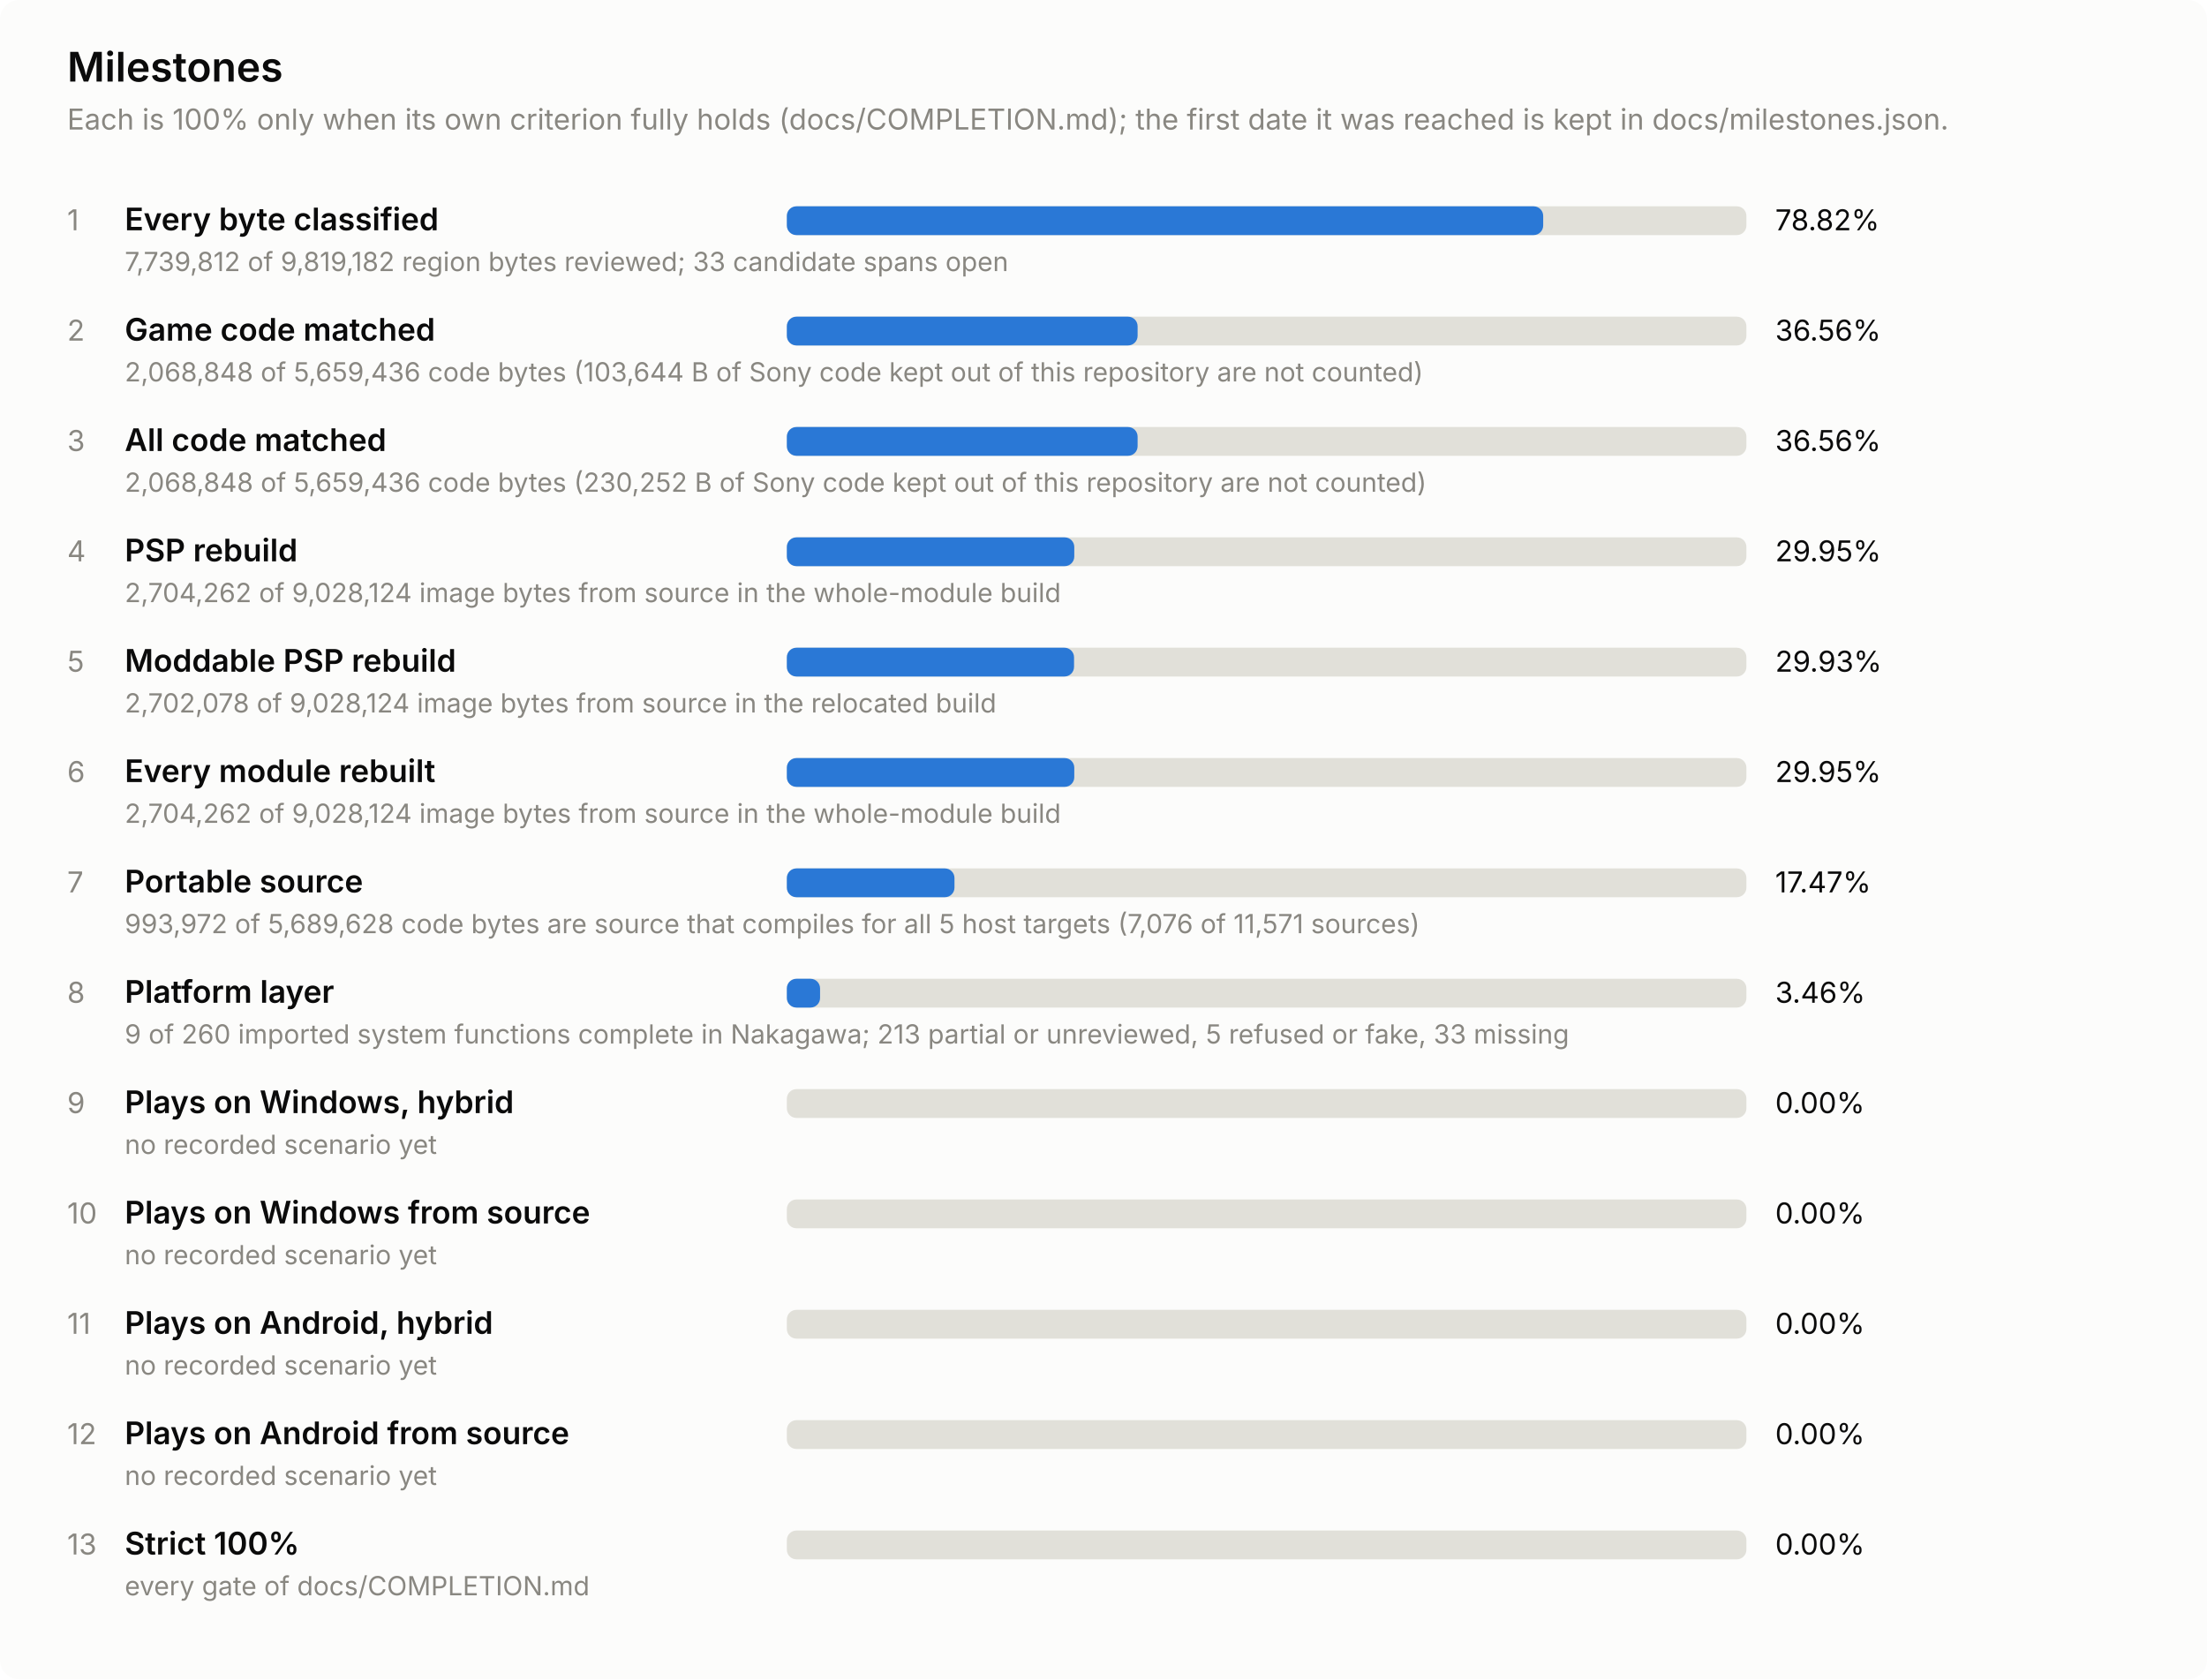
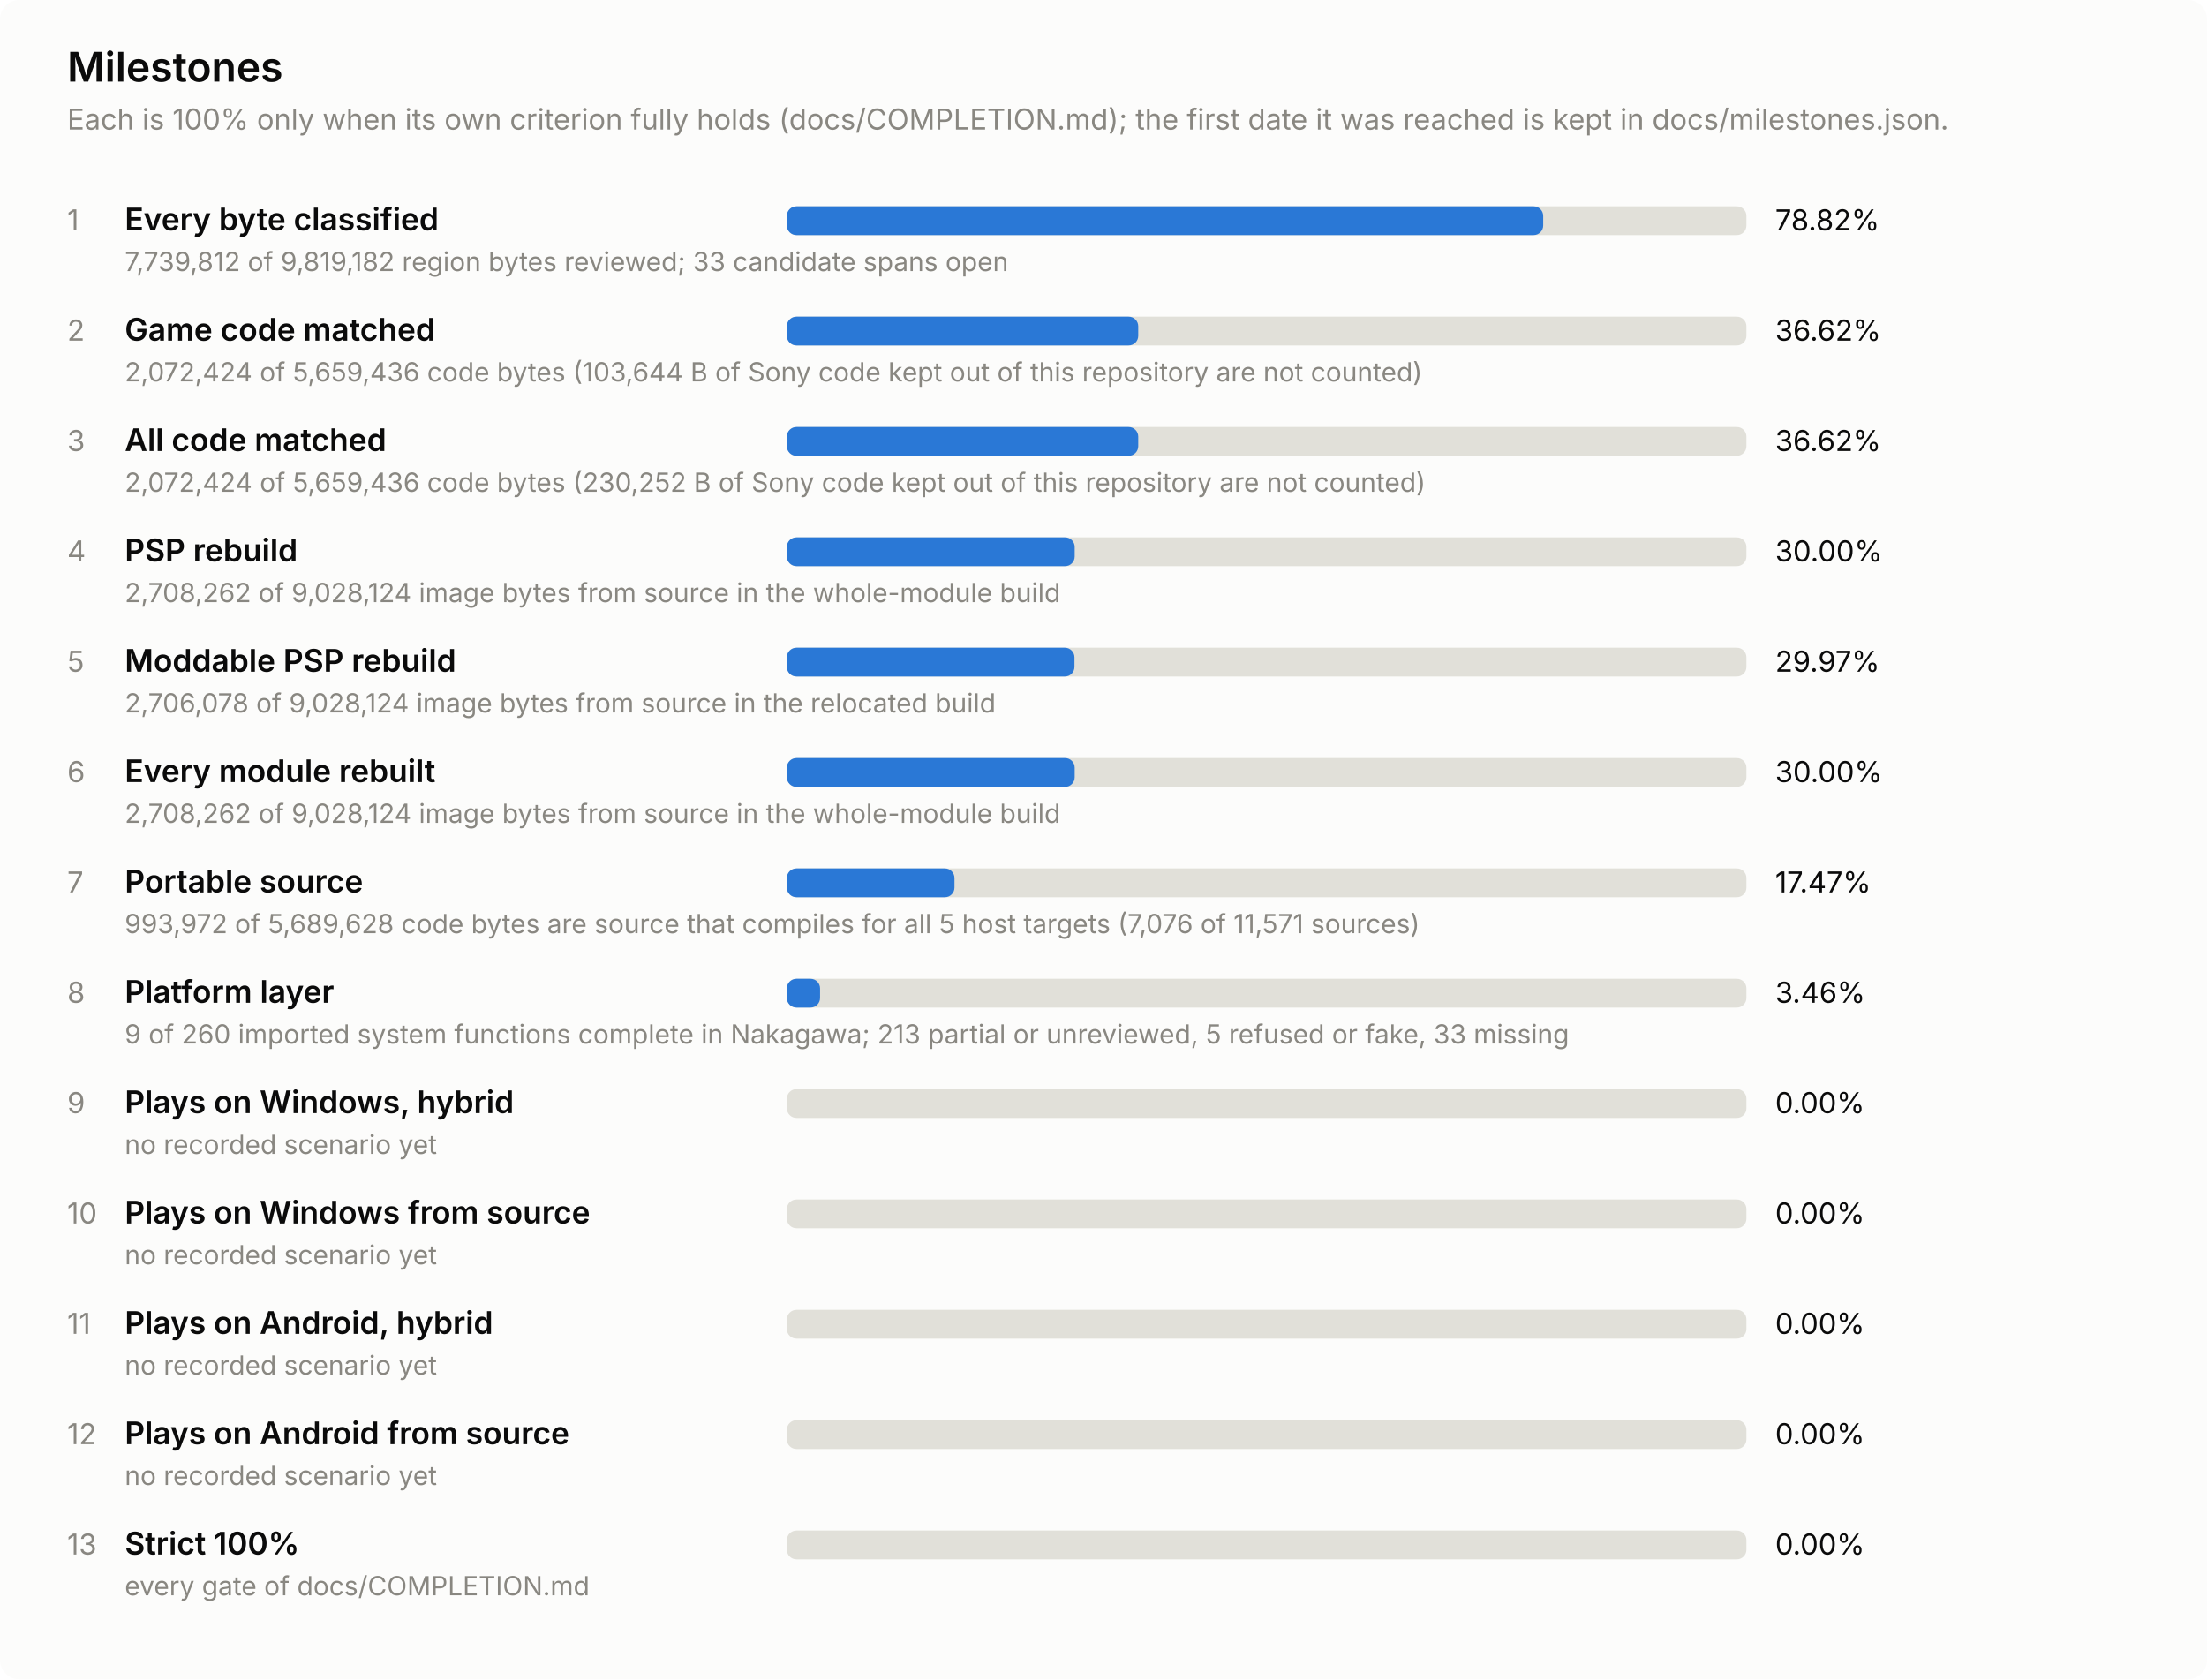
- <svg xmlns="http://www.w3.org/2000/svg" viewBox="0 0 920 700" width="920" height="700" role="img" aria-label="Milestones: Every byte classified 78.8 percent; Game code matched 36.6 percent; All code matched 36.6 percent; PSP rebuild 30.0 percent; Moddable PSP rebuild 29.9 percent; Every module rebuilt 30.0 percent; Portable source 17.5 percent; Platform layer 3.5 percent; Plays on Windows, hybrid 0.0 percent; Plays on Windows from source 0.0 percent; Plays on Android, hybrid 0.0 percent; Plays on Android from source 0.0 percent; Strict 100% 0.0 percent">
+ <svg xmlns="http://www.w3.org/2000/svg" viewBox="0 0 920 700" width="920" height="700" role="img" aria-label="Milestones: Every byte classified 78.8 percent; Game code matched 36.6 percent; All code matched 36.6 percent; PSP rebuild 30.0 percent; Moddable PSP rebuild 30.0 percent; Every module rebuilt 30.0 percent; Portable source 17.5 percent; Platform layer 3.5 percent; Plays on Windows, hybrid 0.0 percent; Plays on Windows from source 0.0 percent; Plays on Android, hybrid 0.0 percent; Plays on Android from source 0.0 percent; Strict 100% 0.0 percent">
  <style>
.bg{fill:#fcfcfb}.t1{fill:#0b0b0b}.t2{fill:#52514e}.t3{fill:#898781}.grid{stroke:#e1e0d9}.track{fill:#e1e0d9}
.ln{fill:none;stroke:#2a78d6;stroke-width:2}.ln2{fill:none;stroke:#d03b3b;stroke-width:2;stroke-dasharray:4 3}.dot{fill:#2a78d6}
text{font-family:system-ui,-apple-system,"Segoe UI",sans-serif}.num{font-variant-numeric:tabular-nums}
.hatch-line{stroke:#898781;stroke-width:1.5}
.s-matched{fill:#2a78d6}.s-lane{fill:#eb6834}.s-near{fill:#1baf7a}.s-parked{fill:#eda100}.s-blocked{fill:#d03b3b}.s-todo{fill:#c3c2b7}.s-data{fill:#6250d6}.s-kept{fill:#c3c2b7}
@media (prefers-color-scheme:dark){
.bg{fill:#1a1a19}.t1{fill:#f0efec}.t2{fill:#c3c2b7}.t3{fill:#898781}.grid{stroke:#2c2c2a}.track{fill:#2c2c2a}
.ln{stroke:#3987e5}.dot{fill:#3987e5}.hatch-line{stroke:#898781}
.s-matched{fill:#3987e5}.s-lane{fill:#d95926}.s-near{fill:#199e70}.s-parked{fill:#c98500}.s-blocked{fill:#d03b3b}.s-todo{fill:#4a4a46}.s-data{fill:#9085e9}.s-kept{fill:#4a4a46}}</style>
  <defs>
    <pattern id="hatch" patternUnits="userSpaceOnUse" width="6" height="6" patternTransform="rotate(45)">
      <rect class="s-kept" width="6" height="6" />
      <line class="hatch-line" x1="0" y1="0" x2="0" y2="6" />
    </pattern>
  </defs>
  <rect class="bg" width="920" height="700" rx="8" />
  <text class="t1" x="28" y="34" font-size="17" font-weight="600">Milestones</text>
  <text class="t3" x="28" y="54" font-size="12">Each is 100% only when its own criterion fully holds (docs/COMPLETION.md); the first date it was reached is kept in docs/milestones.json.</text>
  <text class="t3 num" x="28" y="96" font-size="12"> 1</text>
  <text class="t1" x="52" y="96" font-size="13" font-weight="600">Every byte classified</text>
  <text class="t3" x="52" y="113" font-size="11">7,739,812 of 9,819,182 region bytes reviewed; 33 candidate spans open</text>
  <rect class="track" x="328" y="86" width="400" height="12" rx="4" />
  <rect class="s-matched" x="328" y="86" width="315.29" height="12" rx="4" />
  <text class="t1 num" x="740" y="96" font-size="12">78.82%</text>
  <text class="t3 num" x="28" y="142" font-size="12"> 2</text>
  <text class="t1" x="52" y="142" font-size="13" font-weight="600">Game code matched</text>
-   <text class="t3" x="52" y="159" font-size="11">2,068,848 of 5,659,436 code bytes (103,644 B of Sony code kept out of this repository are not counted)</text>
+   <text class="t3" x="52" y="159" font-size="11">2,072,424 of 5,659,436 code bytes (103,644 B of Sony code kept out of this repository are not counted)</text>
  <rect class="track" x="328" y="132" width="400" height="12" rx="4" />
-   <rect class="s-matched" x="328" y="132" width="146.22" height="12" rx="4" />
-   <text class="t1 num" x="740" y="142" font-size="12">36.56%</text>
+   <rect class="s-matched" x="328" y="132" width="146.48" height="12" rx="4" />
+   <text class="t1 num" x="740" y="142" font-size="12">36.62%</text>
  <text class="t3 num" x="28" y="188" font-size="12"> 3</text>
  <text class="t1" x="52" y="188" font-size="13" font-weight="600">All code matched</text>
-   <text class="t3" x="52" y="205" font-size="11">2,068,848 of 5,659,436 code bytes (230,252 B of Sony code kept out of this repository are not counted)</text>
+   <text class="t3" x="52" y="205" font-size="11">2,072,424 of 5,659,436 code bytes (230,252 B of Sony code kept out of this repository are not counted)</text>
  <rect class="track" x="328" y="178" width="400" height="12" rx="4" />
-   <rect class="s-matched" x="328" y="178" width="146.22" height="12" rx="4" />
-   <text class="t1 num" x="740" y="188" font-size="12">36.56%</text>
+   <rect class="s-matched" x="328" y="178" width="146.48" height="12" rx="4" />
+   <text class="t1 num" x="740" y="188" font-size="12">36.62%</text>
  <text class="t3 num" x="28" y="234" font-size="12"> 4</text>
  <text class="t1" x="52" y="234" font-size="13" font-weight="600">PSP rebuild</text>
-   <text class="t3" x="52" y="251" font-size="11">2,704,262 of 9,028,124 image bytes from source in the whole-module build</text>
+   <text class="t3" x="52" y="251" font-size="11">2,708,262 of 9,028,124 image bytes from source in the whole-module build</text>
  <rect class="track" x="328" y="224" width="400" height="12" rx="4" />
-   <rect class="s-matched" x="328" y="224" width="119.82" height="12" rx="4" />
-   <text class="t1 num" x="740" y="234" font-size="12">29.95%</text>
+   <rect class="s-matched" x="328" y="224" width="119.99" height="12" rx="4" />
+   <text class="t1 num" x="740" y="234" font-size="12">30.00%</text>
  <text class="t3 num" x="28" y="280" font-size="12"> 5</text>
  <text class="t1" x="52" y="280" font-size="13" font-weight="600">Moddable PSP rebuild</text>
-   <text class="t3" x="52" y="297" font-size="11">2,702,078 of 9,028,124 image bytes from source in the relocated build</text>
+   <text class="t3" x="52" y="297" font-size="11">2,706,078 of 9,028,124 image bytes from source in the relocated build</text>
  <rect class="track" x="328" y="270" width="400" height="12" rx="4" />
-   <rect class="s-matched" x="328" y="270" width="119.72" height="12" rx="4" />
-   <text class="t1 num" x="740" y="280" font-size="12">29.93%</text>
+   <rect class="s-matched" x="328" y="270" width="119.90" height="12" rx="4" />
+   <text class="t1 num" x="740" y="280" font-size="12">29.97%</text>
  <text class="t3 num" x="28" y="326" font-size="12"> 6</text>
  <text class="t1" x="52" y="326" font-size="13" font-weight="600">Every module rebuilt</text>
-   <text class="t3" x="52" y="343" font-size="11">2,704,262 of 9,028,124 image bytes from source in the whole-module build</text>
+   <text class="t3" x="52" y="343" font-size="11">2,708,262 of 9,028,124 image bytes from source in the whole-module build</text>
  <rect class="track" x="328" y="316" width="400" height="12" rx="4" />
-   <rect class="s-matched" x="328" y="316" width="119.82" height="12" rx="4" />
-   <text class="t1 num" x="740" y="326" font-size="12">29.95%</text>
+   <rect class="s-matched" x="328" y="316" width="119.99" height="12" rx="4" />
+   <text class="t1 num" x="740" y="326" font-size="12">30.00%</text>
  <text class="t3 num" x="28" y="372" font-size="12"> 7</text>
  <text class="t1" x="52" y="372" font-size="13" font-weight="600">Portable source</text>
  <text class="t3" x="52" y="389" font-size="11">993,972 of 5,689,628 code bytes are source that compiles for all 5 host targets (7,076 of 11,571 sources)</text>
  <rect class="track" x="328" y="362" width="400" height="12" rx="4" />
  <rect class="s-matched" x="328" y="362" width="69.88" height="12" rx="4" />
  <text class="t1 num" x="740" y="372" font-size="12">17.47%</text>
  <text class="t3 num" x="28" y="418" font-size="12"> 8</text>
  <text class="t1" x="52" y="418" font-size="13" font-weight="600">Platform layer</text>
  <text class="t3" x="52" y="435" font-size="11">9 of 260 imported system functions complete in Nakagawa; 213 partial or unreviewed, 5 refused or fake, 33 missing</text>
  <rect class="track" x="328" y="408" width="400" height="12" rx="4" />
  <rect class="s-matched" x="328" y="408" width="13.85" height="12" rx="4" />
  <text class="t1 num" x="740" y="418" font-size="12">3.46%</text>
  <text class="t3 num" x="28" y="464" font-size="12"> 9</text>
  <text class="t1" x="52" y="464" font-size="13" font-weight="600">Plays on Windows, hybrid</text>
  <text class="t3" x="52" y="481" font-size="11">no recorded scenario yet</text>
  <rect class="track" x="328" y="454" width="400" height="12" rx="4" />
  <text class="t1 num" x="740" y="464" font-size="12">0.00%</text>
  <text class="t3 num" x="28" y="510" font-size="12">10</text>
  <text class="t1" x="52" y="510" font-size="13" font-weight="600">Plays on Windows from source</text>
  <text class="t3" x="52" y="527" font-size="11">no recorded scenario yet</text>
  <rect class="track" x="328" y="500" width="400" height="12" rx="4" />
  <text class="t1 num" x="740" y="510" font-size="12">0.00%</text>
  <text class="t3 num" x="28" y="556" font-size="12">11</text>
  <text class="t1" x="52" y="556" font-size="13" font-weight="600">Plays on Android, hybrid</text>
  <text class="t3" x="52" y="573" font-size="11">no recorded scenario yet</text>
  <rect class="track" x="328" y="546" width="400" height="12" rx="4" />
  <text class="t1 num" x="740" y="556" font-size="12">0.00%</text>
  <text class="t3 num" x="28" y="602" font-size="12">12</text>
  <text class="t1" x="52" y="602" font-size="13" font-weight="600">Plays on Android from source</text>
  <text class="t3" x="52" y="619" font-size="11">no recorded scenario yet</text>
  <rect class="track" x="328" y="592" width="400" height="12" rx="4" />
  <text class="t1 num" x="740" y="602" font-size="12">0.00%</text>
  <text class="t3 num" x="28" y="648" font-size="12">13</text>
  <text class="t1" x="52" y="648" font-size="13" font-weight="600">Strict 100%</text>
  <text class="t3" x="52" y="665" font-size="11">every gate of docs/COMPLETION.md</text>
  <rect class="track" x="328" y="638" width="400" height="12" rx="4" />
  <text class="t1 num" x="740" y="648" font-size="12">0.00%</text>
</svg>
